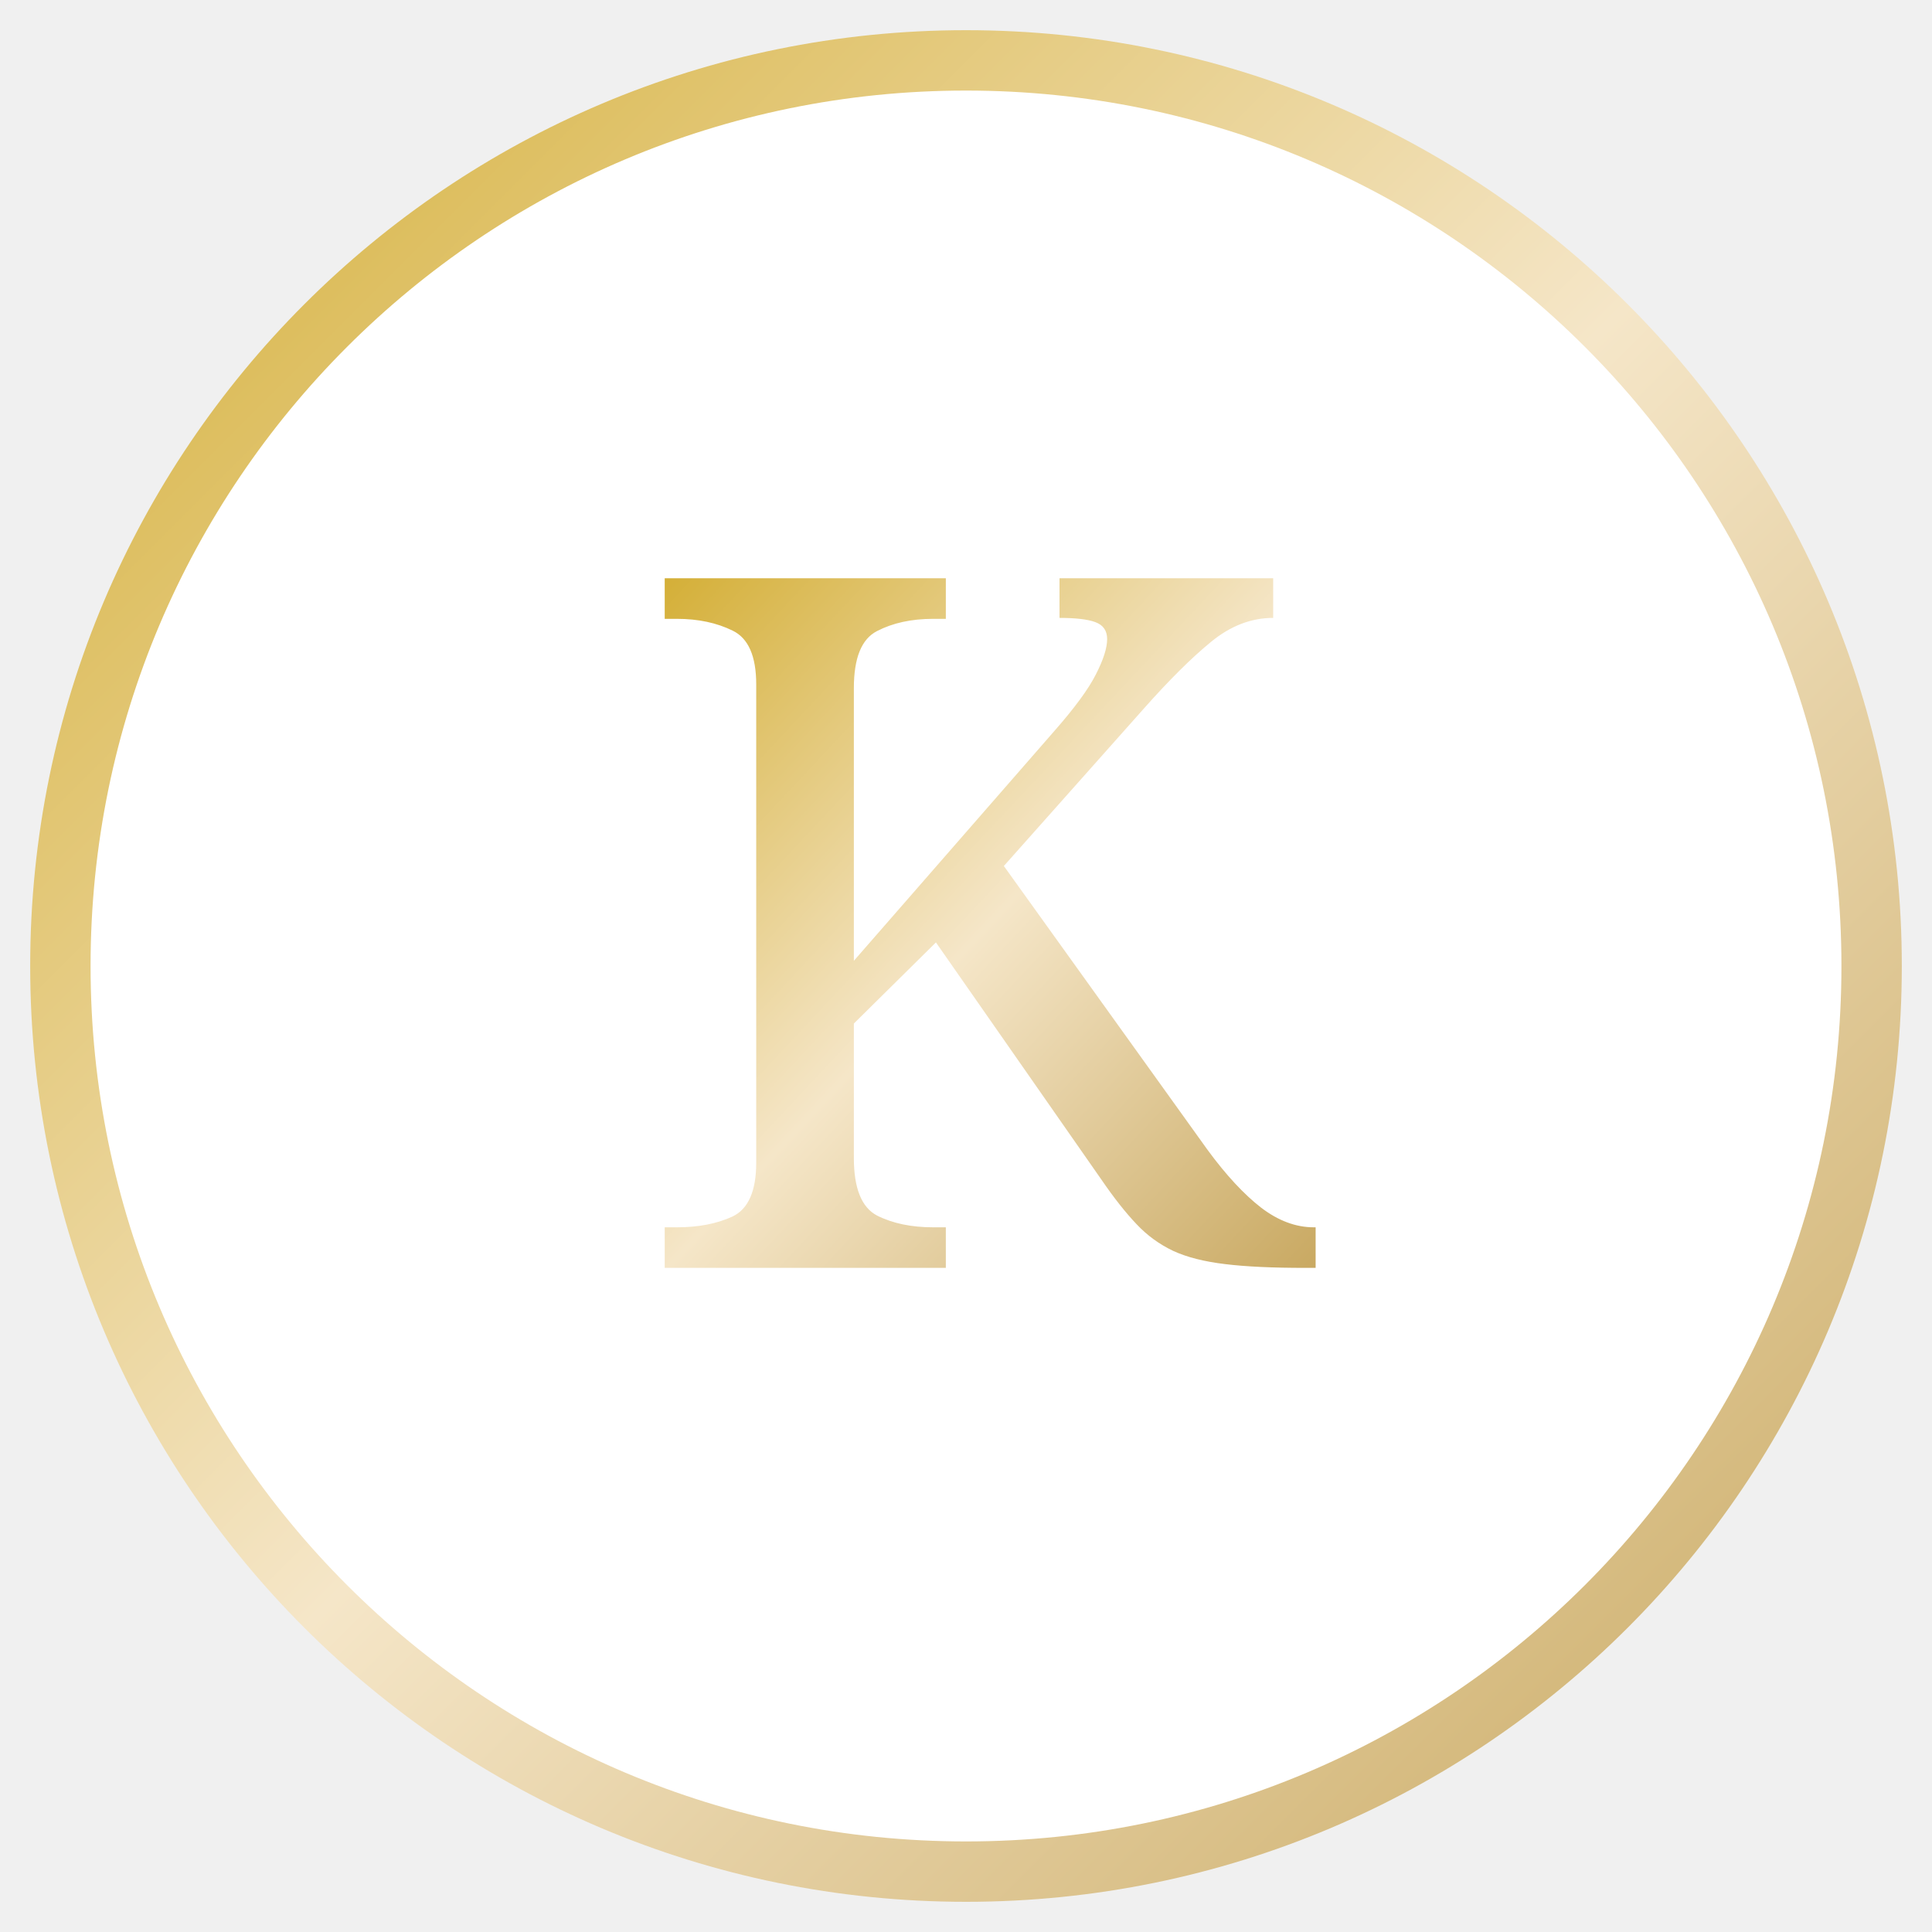
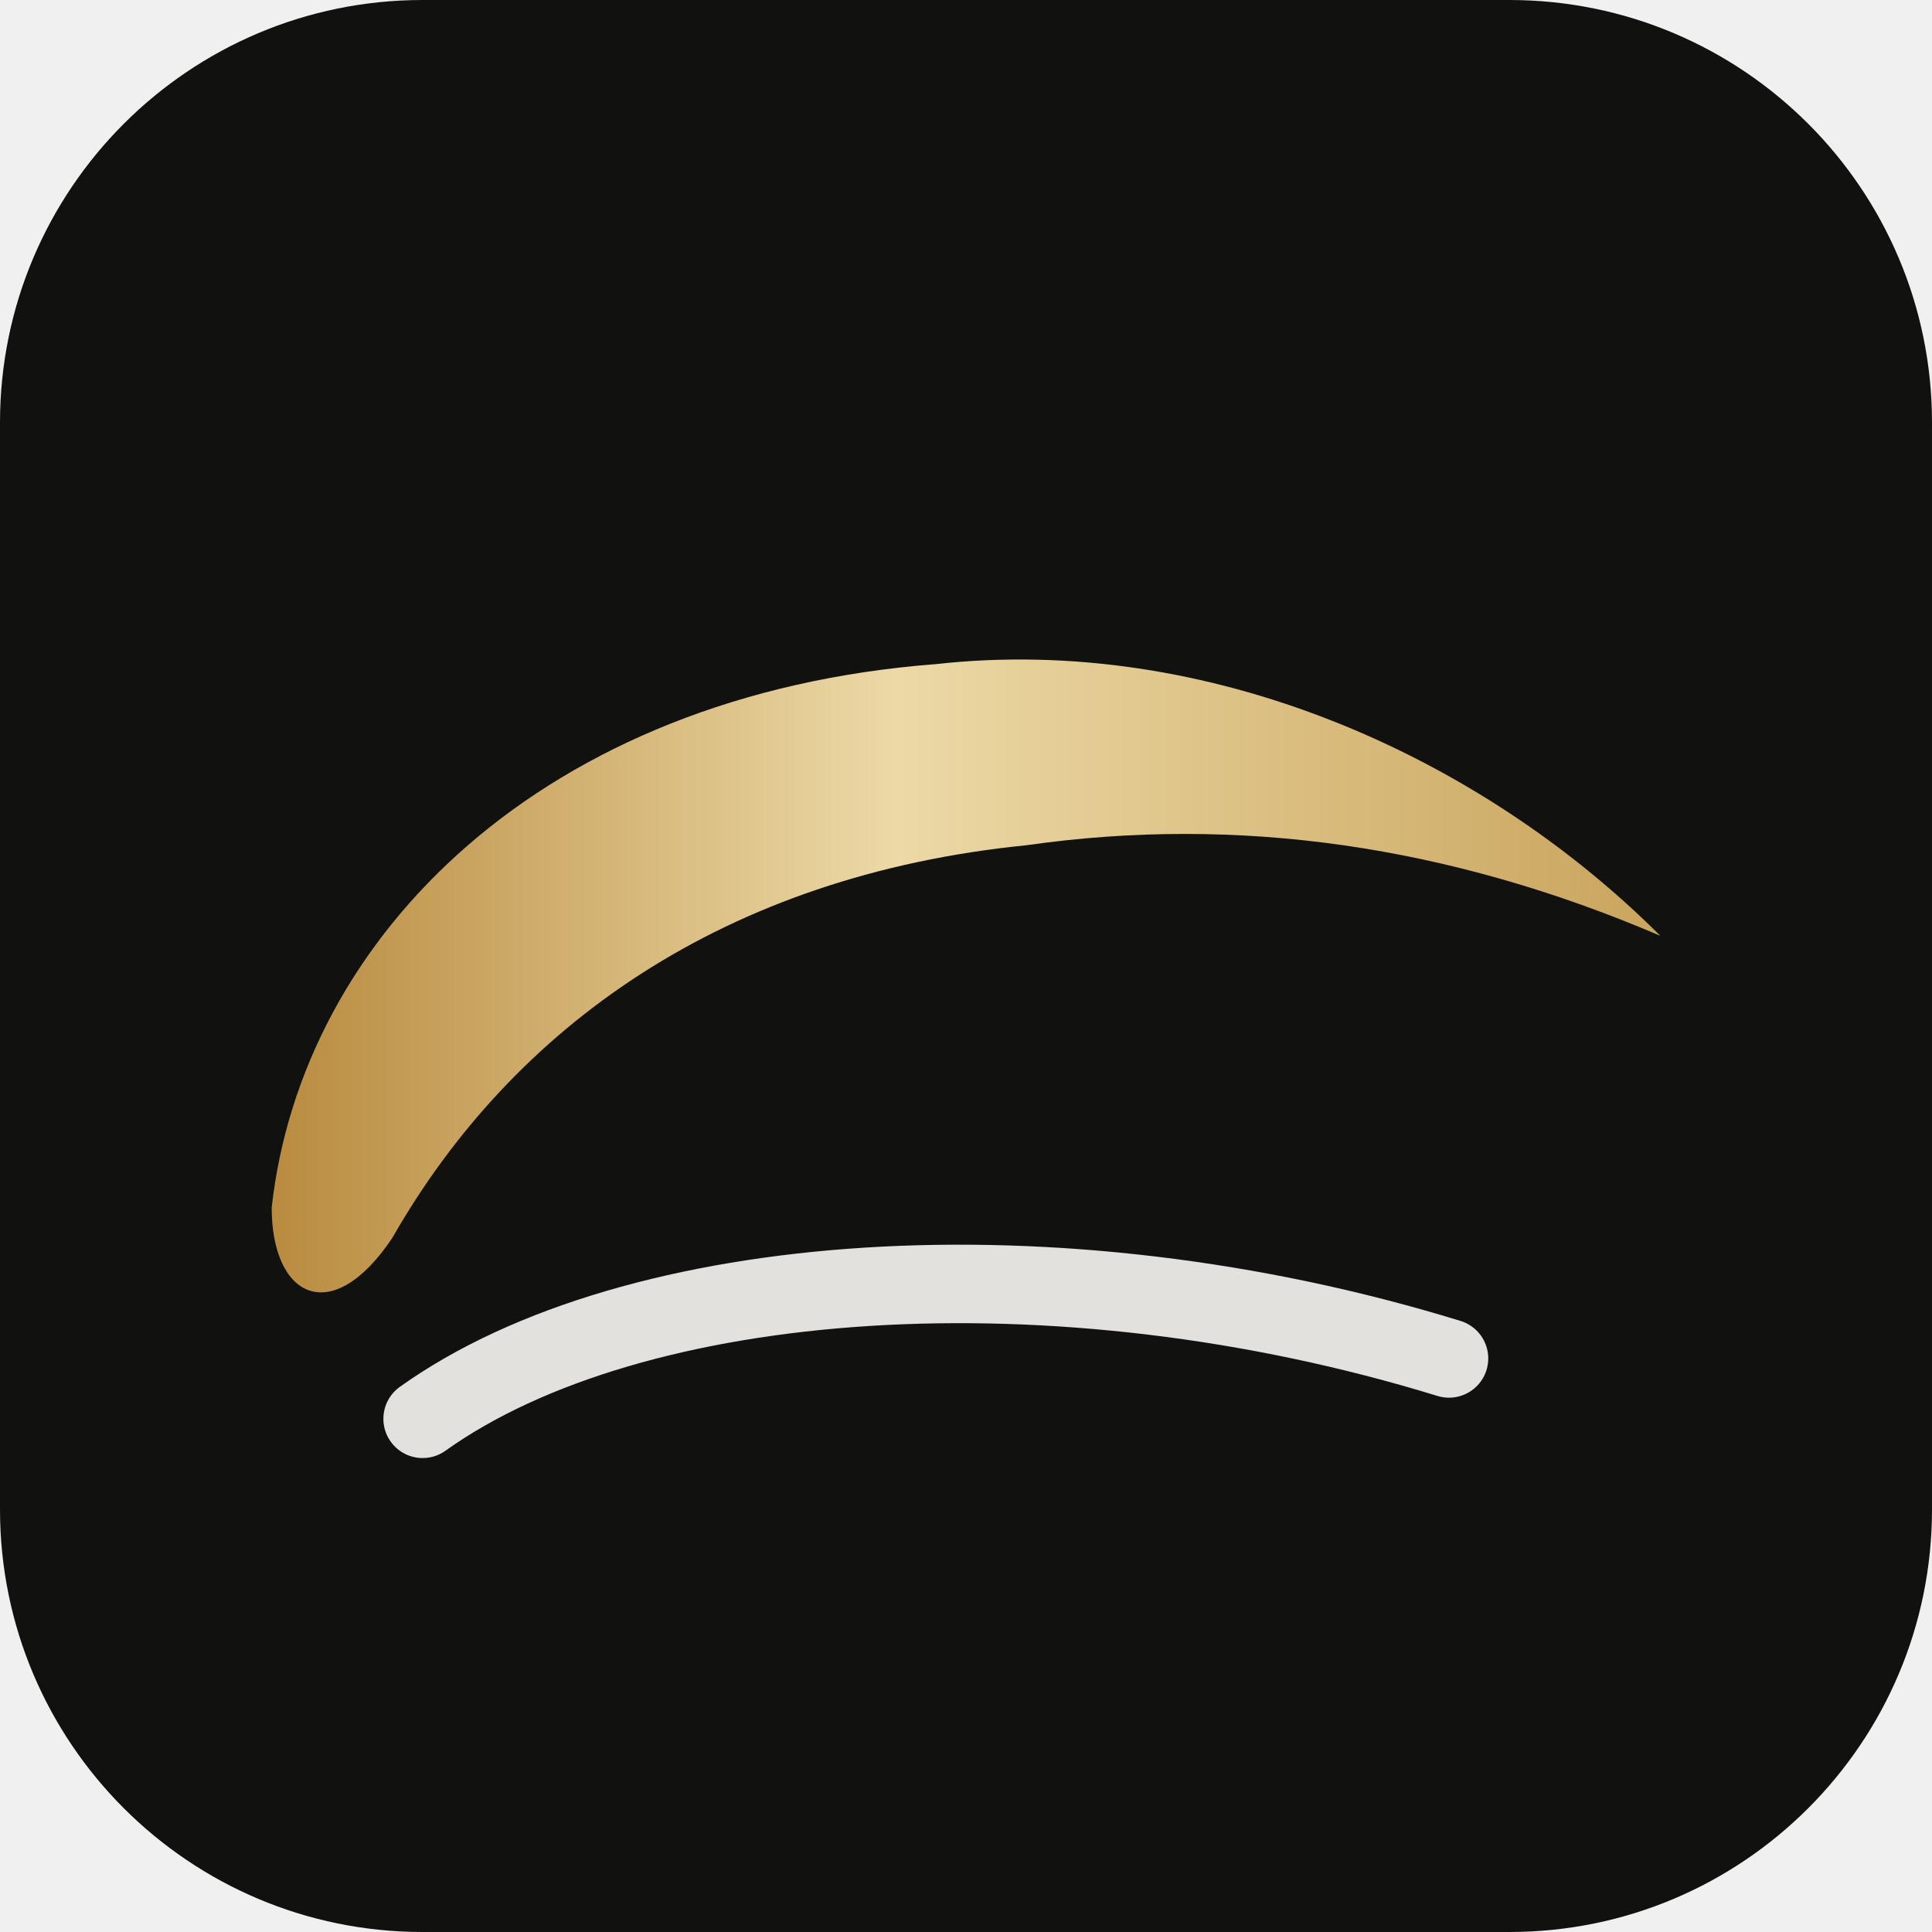
<svg xmlns="http://www.w3.org/2000/svg" viewBox="0 0 64 64">
  <defs>
-     <linearGradient id="goldGradient" x1="0%" y1="0%" x2="100%" y2="100%">
-       <stop offset="0%" style="stop-color:#D4AF37" />
-       <stop offset="50%" style="stop-color:#F5E6C8" />
-       <stop offset="100%" style="stop-color:#C9A962" />
+     <linearGradient id="g" x1="0" y1="0" x2="1" y2="0">
+       <stop offset="0" stop-color="#b88a3e" />
+       <stop offset=".45" stop-color="#ecd9a6" />
+       <stop offset="1" stop-color="#c9a45c" />
    </linearGradient>
  </defs>
-   <circle cx="32" cy="32" r="30" fill="#FFFFFF" stroke="url(#goldGradient)" stroke-width="2" />
-   <text x="32" y="42" font-family="Cormorant Garamond, Georgia, serif" font-size="32" font-weight="400" fill="url(#goldGradient)" text-anchor="middle">K</text>
+   <rect width="64" height="64" rx="14" fill="#111110" />
+   <path d="M9 40c1-9 9-17 22-18 9-1 18 3 24 9-7-3-14-4-21-3-10 1-17 6-21 13-2 3-4 2-4-1z" fill="url(#g)" />
+   <path d="M14 47c7-5 21-6 34-2" fill="none" stroke="#f8f7f3" stroke-width="2.6" stroke-linecap="round" opacity=".9" />
</svg>
